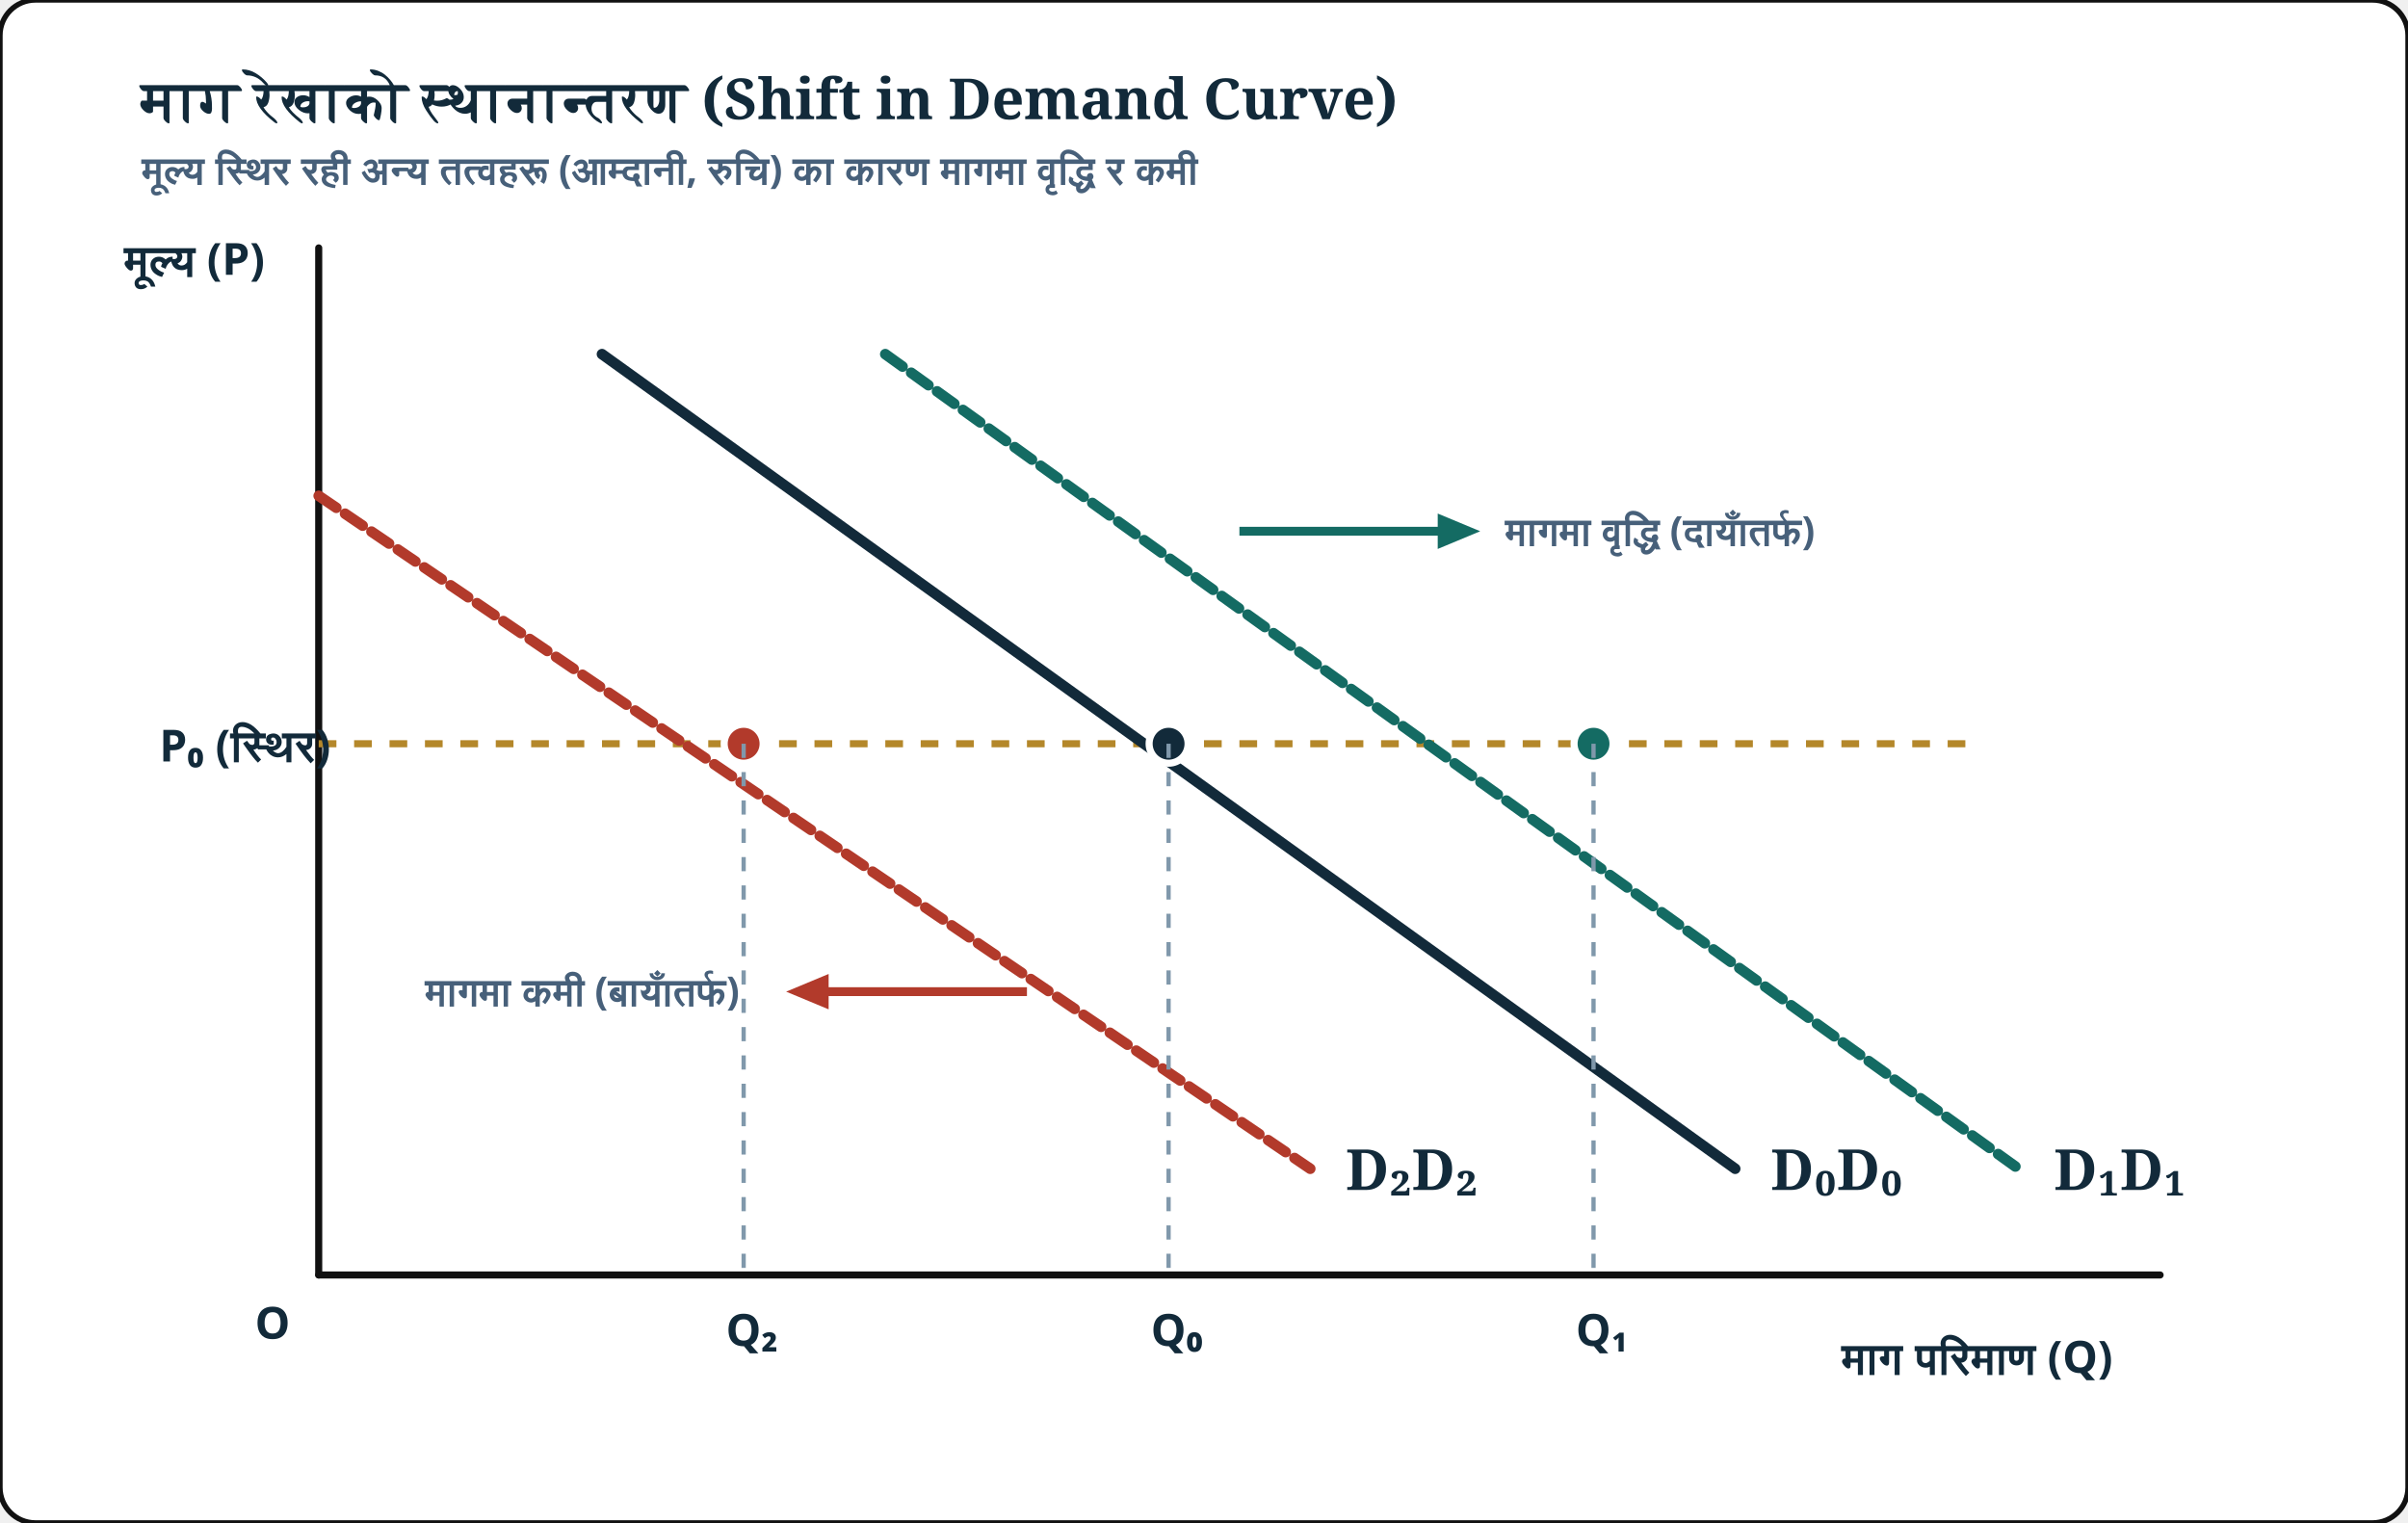
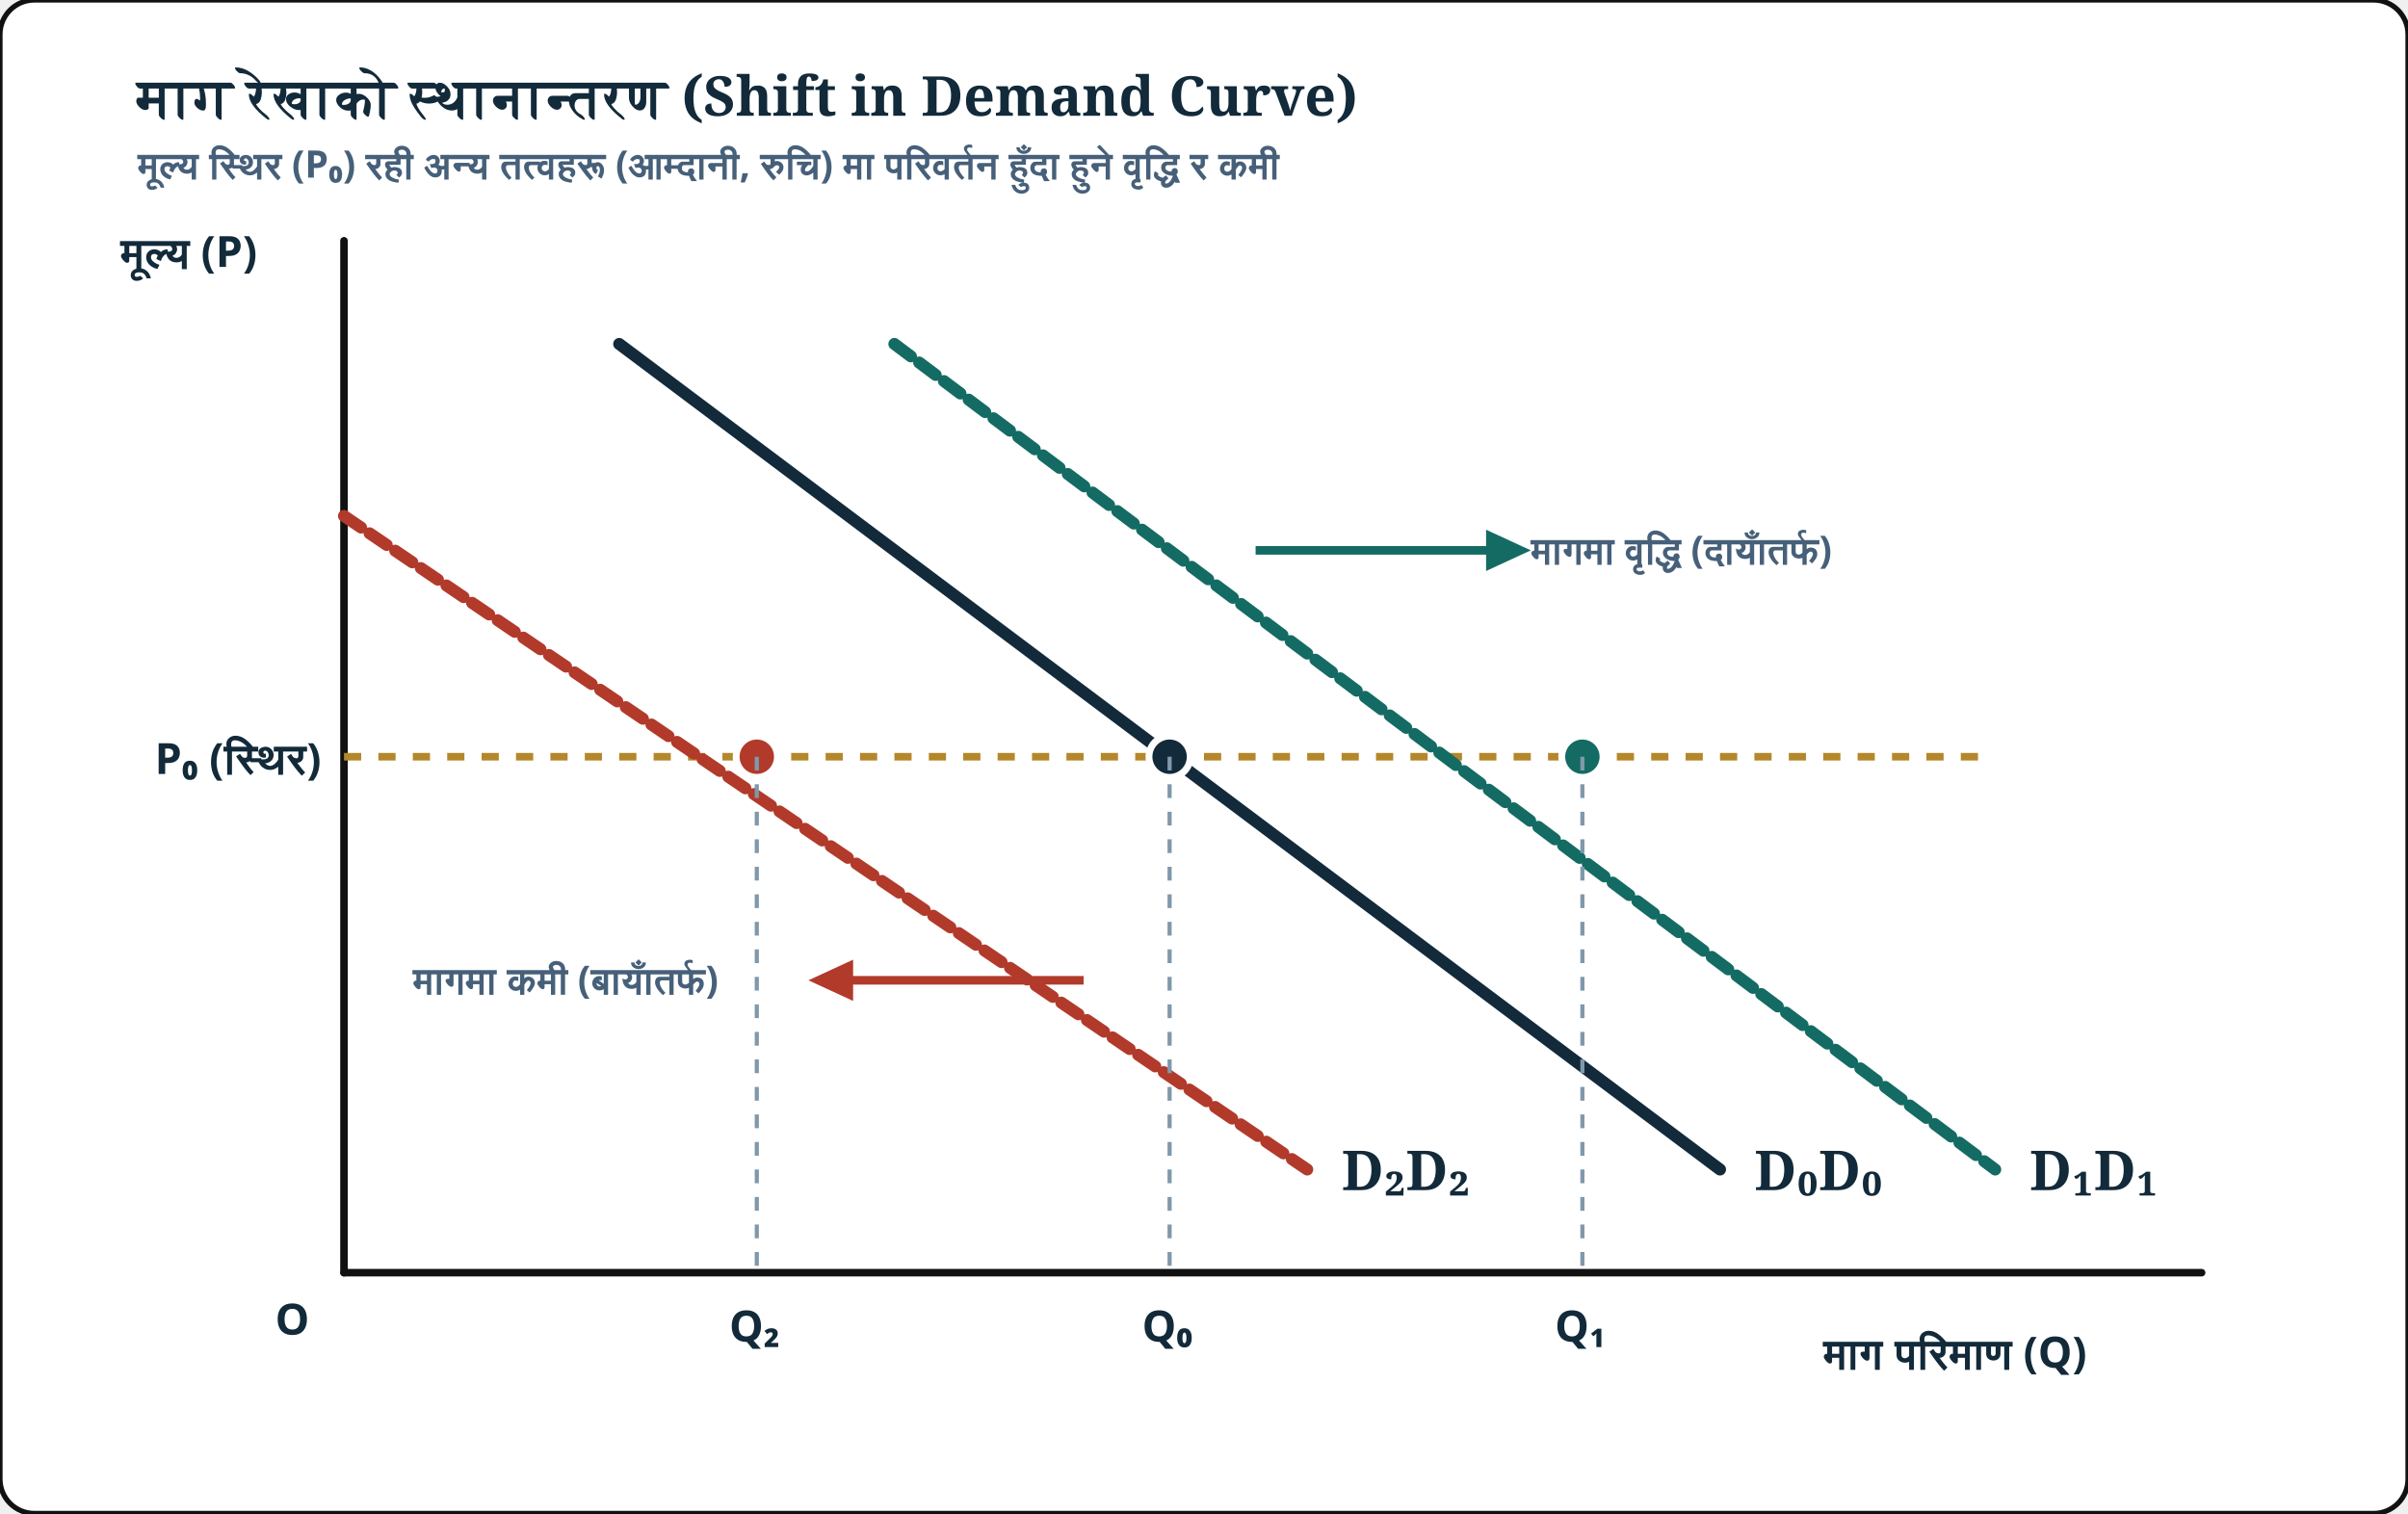
- <svg xmlns="http://www.w3.org/2000/svg" viewBox="0 0 680 430" width="100%" height="auto" role="img" aria-label="Shift in Demand Curve">
+ <svg xmlns="http://www.w3.org/2000/svg" viewBox="0 0 700 440" width="100%" height="auto" role="img" aria-label="Shift in Demand Curve">
  <style>
    .bg { fill: #ffffff; stroke: #111111; stroke-width: 1.5; }
-     .axis { stroke: #111111; stroke-width: 2; stroke-linecap: round; }
-     .d0-line { fill: none; stroke: #122a3a; stroke-width: 3; stroke-linecap: round; }
-     .d1-line { fill: none; stroke: #146b63; stroke-width: 3; stroke-linecap: round; stroke-dasharray: 6 3; }
-     .d2-line { fill: none; stroke: #b23a2b; stroke-width: 3; stroke-linecap: round; stroke-dasharray: 6 3; }
+     .axis { stroke: #111111; stroke-width: 2.2; stroke-linecap: round; }
+     .d0-line { fill: none; stroke: #122a3a; stroke-width: 3.5; stroke-linecap: round; }
+     .d1-line { fill: none; stroke: #146b63; stroke-width: 3.5; stroke-linecap: round; stroke-dasharray: 6 3; }
+     .d2-line { fill: none; stroke: #b23a2b; stroke-width: 3.5; stroke-linecap: round; stroke-dasharray: 6 3; }
    .guide-line { stroke: #8098ab; stroke-width: 1.2; stroke-dasharray: 4 4; }
    .point-dot { stroke: #ffffff; stroke-width: 2; }
    .text-title { font-family: 'Fraunces', Georgia, serif; font-size: 16px; font-weight: 700; fill: #122a3a; }
    .text-label { font-family: 'Manrope', system-ui, sans-serif; font-size: 12.5px; font-weight: 700; fill: #122a3a; }
    .text-sub { font-family: 'Manrope', system-ui, sans-serif; font-size: 11px; font-weight: 600; fill: #47607a; }
  </style>
  <rect class="bg" width="100%" height="100%" rx="10" />
  <text class="text-title" x="40" y="34">माग रेखाको स्थानान्तरण (Shift in Demand Curve)</text>
-   <text class="text-sub" x="40" y="52">मूल्य स्थिर रही अन्य तत्वहरू (आम्दानी, रुचि) का कारण मागमा वृद्धि र कमी</text>
-   <line class="axis" x1="90" y1="360" x2="90" y2="70" />
-   <line class="axis" x1="90" y1="360" x2="610" y2="360" />
+   <text class="text-sub" x="40" y="52">मूल्य स्थिर (P₀) रही अन्य तत्वहरू (आम्दानी, रुचि) मा परिवर्तन हुँदा हुने वृद्धि र कमी</text>
+   <line class="axis" x1="100" y1="370" x2="100" y2="70" />
+   <line class="axis" x1="100" y1="370" x2="640" y2="370" />
  <text class="text-label" x="35" y="78">मूल्य (P)</text>
-   <text class="text-label" x="520" y="388">माग परिमाण (Q)</text>
-   <text class="text-label" x="72" y="378">O</text>
-   <line stroke="#b4872a" stroke-width="2" stroke-dasharray="5 5" x1="90" y1="210" x2="560" y2="210" />
-   <text class="text-label" x="45" y="215" fill="#b4872a">P₀ (स्थिर)</text>
-   <line class="d2-line" x1="90" y1="140" x2="370" y2="330" />
-   <text class="text-title" x="380" y="336" fill="#b23a2b">D₂D₂</text>
-   <circle class="point-dot" fill="#b23a2b" cx="210" cy="210" r="5.5" />
-   <line class="guide-line" x1="210" y1="210" x2="210" y2="360" />
-   <text class="text-label" x="205" y="380" fill="#b23a2b">Q₂</text>
-   <line class="d0-line" x1="170" y1="100" x2="490" y2="330" />
-   <text class="text-title" x="500" y="336" fill="#122a3a">D₀D₀</text>
-   <circle class="point-dot" fill="#122a3a" cx="330" cy="210" r="5.5" />
-   <line class="guide-line" x1="330" y1="210" x2="330" y2="360" />
-   <text class="text-label" x="325" y="380">Q₀</text>
-   <line class="d1-line" x1="250" y1="100" x2="570" y2="330" />
-   <text class="text-title" x="580" y="336" fill="#146b63">D₁D₁</text>
-   <circle class="point-dot" fill="#146b63" cx="450" cy="210" r="5.5" />
-   <line class="guide-line" x1="450" y1="210" x2="450" y2="360" />
-   <text class="text-label" x="445" y="380" fill="#146b63">Q₁</text>
-   <line x1="350" y1="150" x2="410" y2="150" stroke="#146b63" stroke-width="2.5" />
-   <polygon points="418,150 406,145 406,155" fill="#146b63" />
-   <text class="text-sub" x="425" y="154" fill="#146b63">मागमा वृद्धि (दायाँतर्फ)</text>
-   <line x1="290" y1="280" x2="230" y2="280" stroke="#b23a2b" stroke-width="2.5" />
-   <polygon points="222,280 234,275 234,285" fill="#b23a2b" />
-   <text class="text-sub" x="120" y="284" fill="#b23a2b">मागमा कमी (बायाँतर्फ)</text>
+   <text class="text-label" x="530" y="398">माग परिमाण (Q)</text>
+   <text class="text-label" x="80" y="388">O</text>
+   <line stroke="#b4872a" stroke-width="2.2" stroke-dasharray="5 5" x1="100" y1="220" x2="580" y2="220" />
+   <text class="text-label" x="45" y="225" fill="#b4872a">P₀ (स्थिर)</text>
+   <line class="d2-line" x1="100" y1="150" x2="380" y2="340" />
+   <text class="text-title" x="390" y="346" fill="#b23a2b">D₂D₂</text>
+   <circle class="point-dot" fill="#b23a2b" cx="220" cy="220" r="6" />
+   <line class="guide-line" x1="220" y1="220" x2="220" y2="370" />
+   <text class="text-label" x="212" y="390" fill="#b23a2b">Q₂</text>
+   <line class="d0-line" x1="180" y1="100" x2="500" y2="340" />
+   <text class="text-title" x="510" y="346" fill="#122a3a">D₀D₀</text>
+   <circle class="point-dot" fill="#122a3a" cx="340" cy="220" r="6" />
+   <line class="guide-line" x1="340" y1="220" x2="340" y2="370" />
+   <text class="text-label" x="332" y="390">Q₀</text>
+   <line class="d1-line" x1="260" y1="100" x2="580" y2="340" />
+   <text class="text-title" x="590" y="346" fill="#146b63">D₁D₁</text>
+   <circle class="point-dot" fill="#146b63" cx="460" cy="220" r="6" />
+   <line class="guide-line" x1="460" y1="220" x2="460" y2="370" />
+   <text class="text-label" x="452" y="390" fill="#146b63">Q₁</text>
+   <line x1="365" y1="160" x2="435" y2="160" stroke="#146b63" stroke-width="2.5" />
+   <polygon points="445,160 432,154 432,166" fill="#146b63" />
+   <text class="text-sub" x="445" y="164" fill="#146b63">मागमा वृद्धि (दायाँतर्फ)</text>
+   <line x1="315" y1="285" x2="245" y2="285" stroke="#b23a2b" stroke-width="2.5" />
+   <polygon points="235,285 248,279 248,291" fill="#b23a2b" />
+   <text class="text-sub" x="120" y="289" fill="#b23a2b">मागमा कमी (बायाँतर्फ)</text>
</svg>
